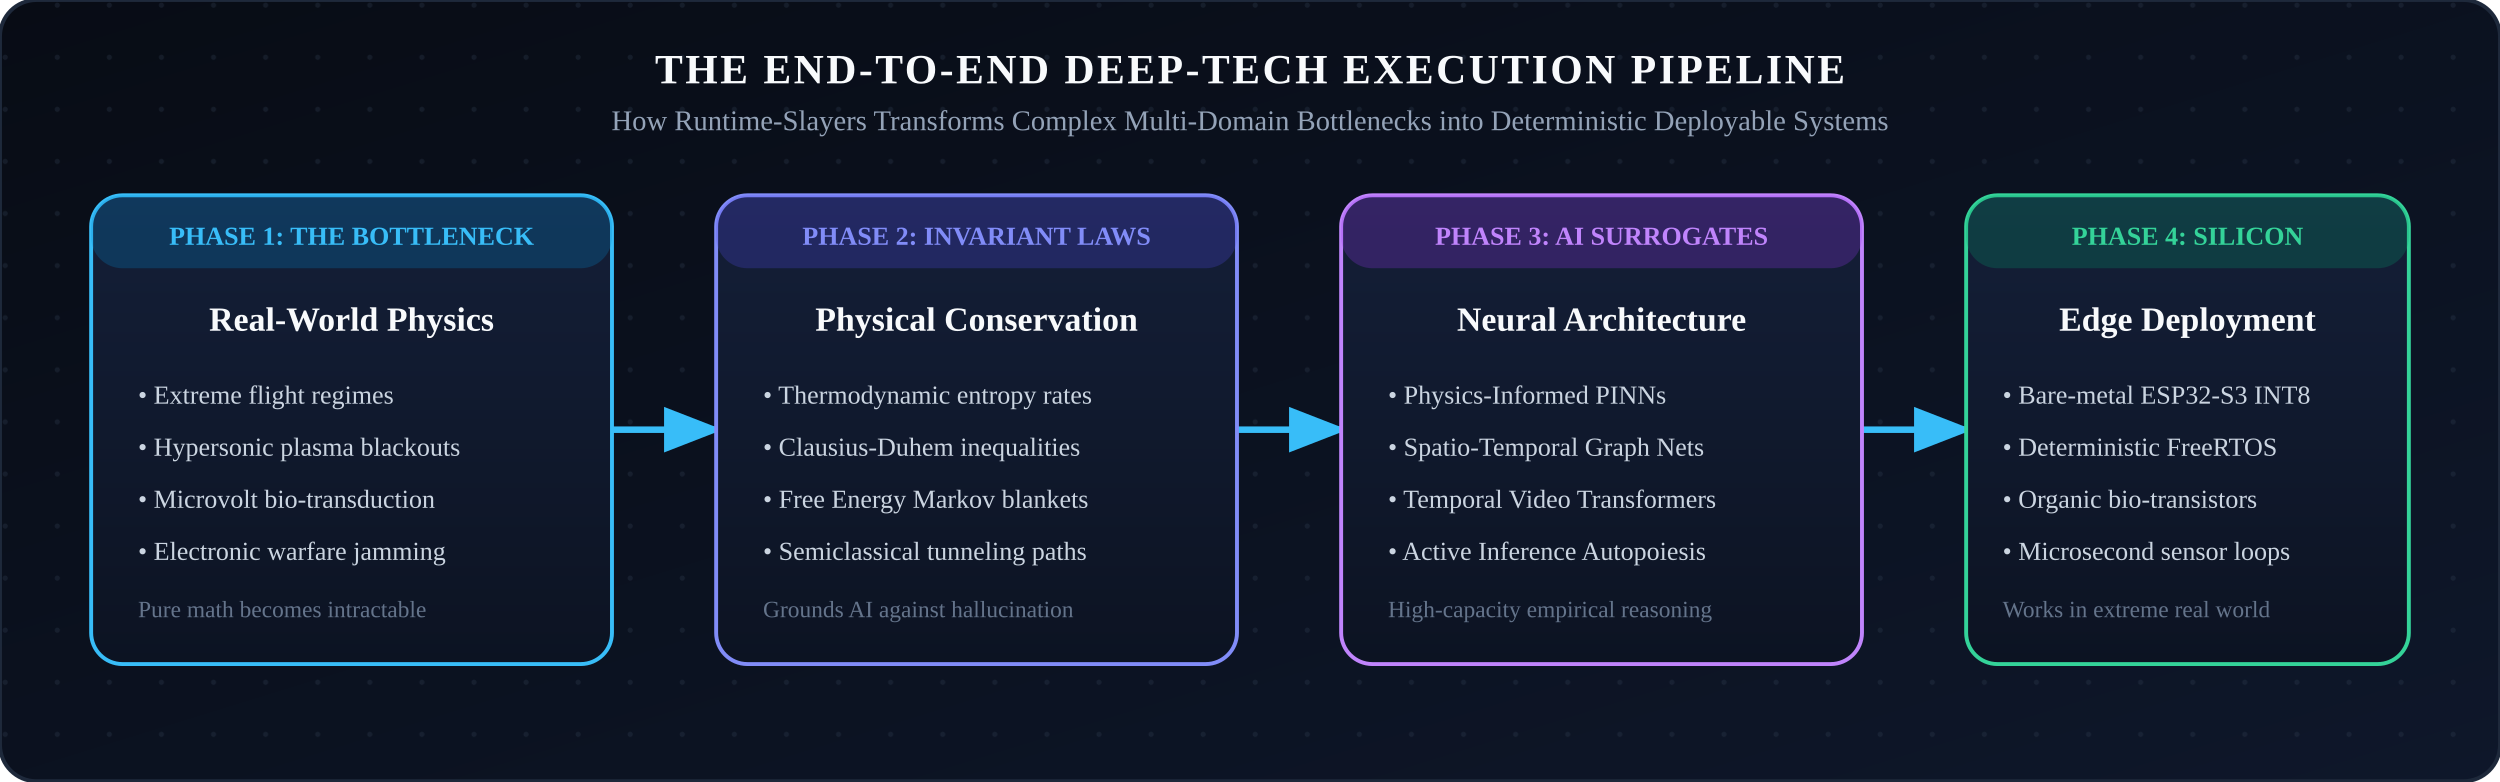
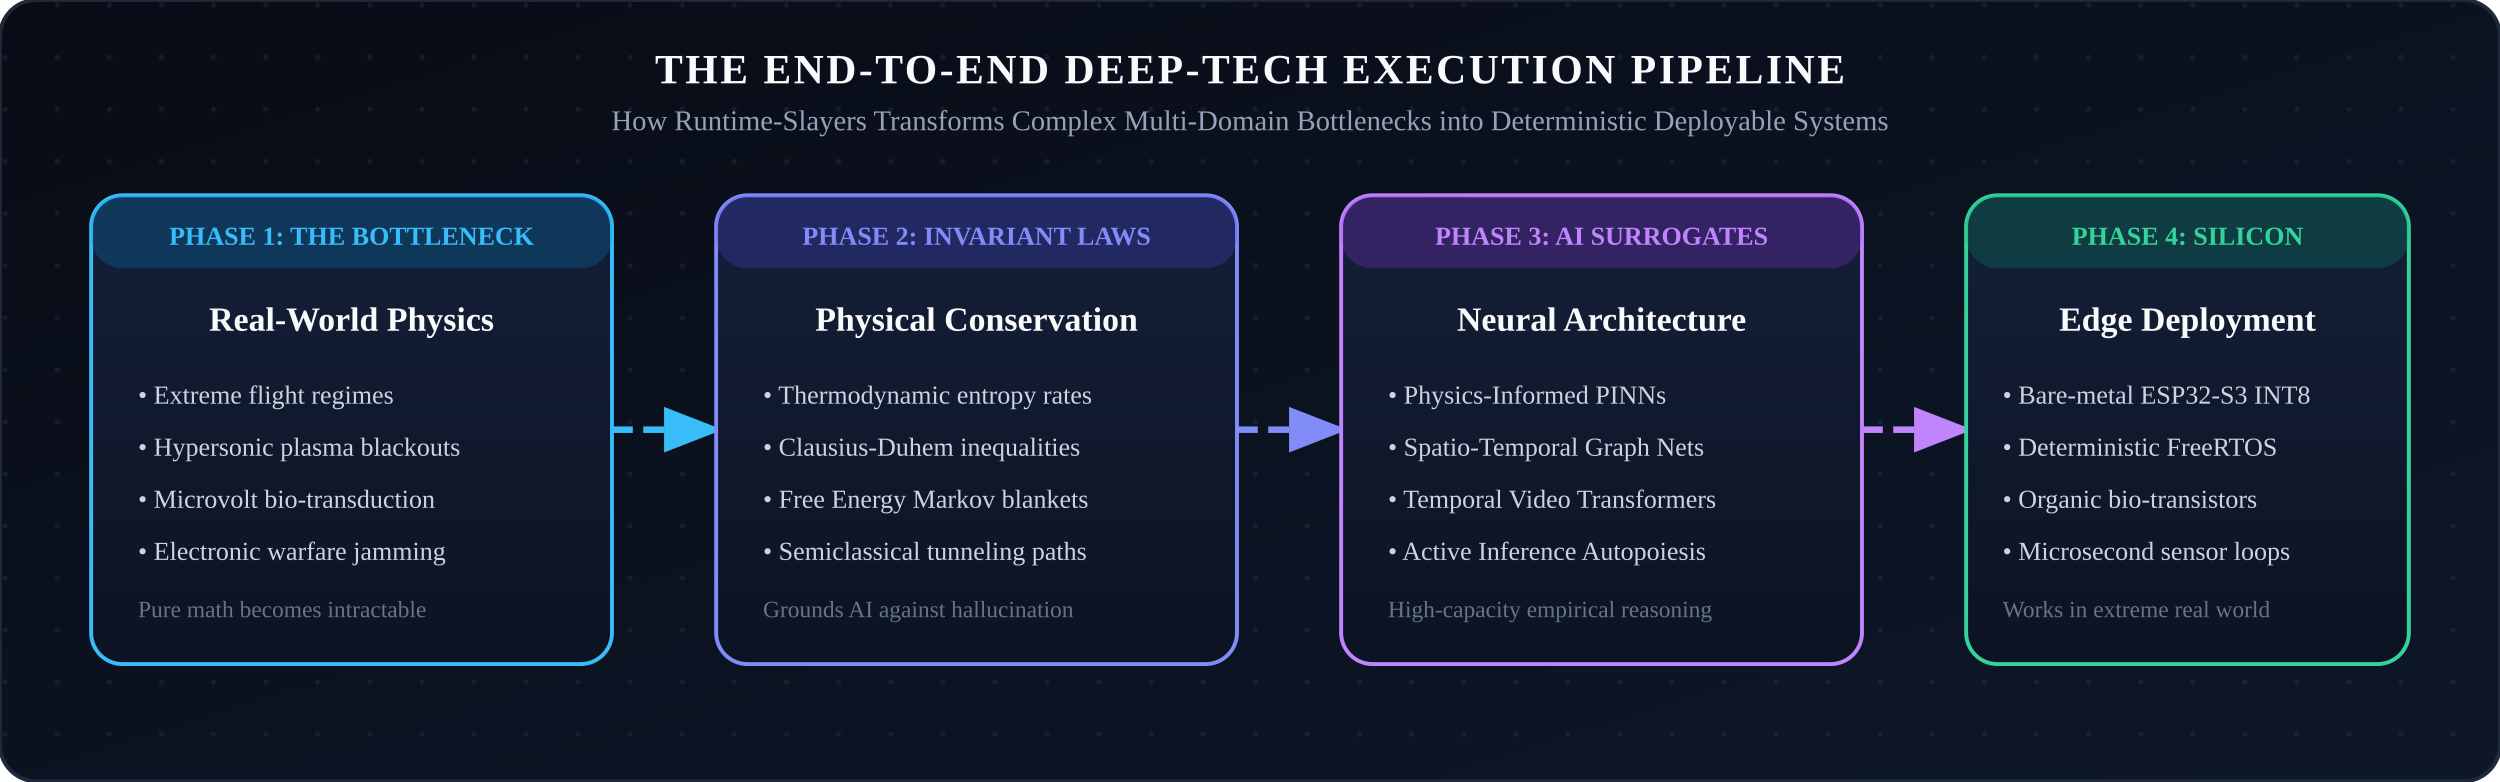
<svg xmlns="http://www.w3.org/2000/svg" viewBox="0 0 960 300" width="100%" height="100%" role="img" aria-labelledby="flow-title flow-desc">
  <defs>
    <linearGradient id="fl-bg" x1="0%" y1="0%" x2="100%" y2="100%">
      <stop offset="0%" stop-color="#080c15" />
      <stop offset="100%" stop-color="#0e172a" />
    </linearGradient>
    <linearGradient id="fl-box" x1="0%" y1="0%" x2="0%" y2="100%">
      <stop offset="0%" stop-color="#141f38" />
      <stop offset="100%" stop-color="#0c1322" />
    </linearGradient>
    <marker id="arr-fl" markerWidth="9" markerHeight="7" refX="8" refY="3.5" orient="auto">
      <polygon points="0 0, 9 3.5, 0 7" fill="#38bdf8" />
    </marker>
+     <marker id="arr-fl-p" markerWidth="9" markerHeight="7" refX="8" refY="3.5" orient="auto">
+       <polygon points="0 0, 9 3.5, 0 7" fill="#818cf8" />
+     </marker>
+     <marker id="arr-fl-c" markerWidth="9" markerHeight="7" refX="8" refY="3.5" orient="auto">
+       <polygon points="0 0, 9 3.5, 0 7" fill="#c084fc" />
+     </marker>
    <pattern id="fl-dots" width="20" height="20" patternUnits="userSpaceOnUse">
      <circle cx="2" cy="2" r="1" fill="#334155" opacity="0.3" />
    </pattern>
+     <filter id="fl-glow" x="-30%" y="-30%" width="160%" height="160%">
+       <feGaussianBlur stdDeviation="2" result="blur" />
+       <feMerge>
+         <feMergeNode in="blur" />
+         <feMergeNode in="SourceGraphic" />
+       </feMerge>
+     </filter>
  </defs>
  <rect width="960" height="300" rx="14" fill="url(#fl-bg)" />
  <rect width="960" height="300" rx="14" fill="url(#fl-dots)" />
  <rect width="960" height="300" rx="14" fill="none" stroke="#1e293b" stroke-width="1.5" />
  <text x="480" y="32" fill="#f8fafc" font-size="16" font-weight="800" text-anchor="middle" letter-spacing="0.06em">THE END-TO-END DEEP-TECH EXECUTION PIPELINE</text>
  <text x="480" y="50" fill="#94a3b8" font-size="11" text-anchor="middle">How Runtime-Slayers Transforms Complex Multi-Domain Bottlenecks into Deterministic Deployable Systems</text>
-   <line x1="235" y1="165" x2="275" y2="165" stroke="#38bdf8" stroke-width="2.5" marker-end="url(#arr-fl)" />
-   <line x1="475" y1="165" x2="515" y2="165" stroke="#38bdf8" stroke-width="2.5" marker-end="url(#arr-fl)" />
-   <line x1="715" y1="165" x2="755" y2="165" stroke="#38bdf8" stroke-width="2.5" marker-end="url(#arr-fl)" />
+   <line x1="235" y1="165" x2="275" y2="165" stroke="#38bdf8" stroke-width="2.5" marker-end="url(#arr-fl)" stroke-dasharray="8 4">
+     <animate attributeName="stroke-dashoffset" values="0;-24" dur="1.2s" repeatCount="indefinite" />
+   </line>
+   <line x1="475" y1="165" x2="515" y2="165" stroke="#818cf8" stroke-width="2.5" marker-end="url(#arr-fl-p)" stroke-dasharray="8 4">
+     <animate attributeName="stroke-dashoffset" values="0;-24" dur="1.2s" repeatCount="indefinite" />
+   </line>
+   <line x1="715" y1="165" x2="755" y2="165" stroke="#c084fc" stroke-width="2.5" marker-end="url(#arr-fl-c)" stroke-dasharray="8 4">
+     <animate attributeName="stroke-dashoffset" values="0;-24" dur="1.2s" repeatCount="indefinite" />
+   </line>
  <g transform="translate(35, 75)">
    <rect width="200" height="180" rx="12" fill="url(#fl-box)" stroke="#38bdf8" stroke-width="1.5" />
    <rect width="200" height="28" rx="12" fill="#0284c7" opacity="0.25" />
    <text x="100" y="19" fill="#38bdf8" font-size="10" font-weight="800" text-anchor="middle">PHASE 1: THE BOTTLENECK</text>
    <text x="100" y="52" fill="#f8fafc" font-size="13" font-weight="700" text-anchor="middle">Real-World Physics</text>
    <text x="18" y="80" fill="#cbd5e1" font-size="10">• Extreme flight regimes</text>
    <text x="18" y="100" fill="#cbd5e1" font-size="10">• Hypersonic plasma blackouts</text>
    <text x="18" y="120" fill="#cbd5e1" font-size="10">• Microvolt bio-transduction</text>
    <text x="18" y="140" fill="#cbd5e1" font-size="10">• Electronic warfare jamming</text>
    <text x="18" y="162" fill="#64748b" font-size="9">Pure math becomes intractable</text>
  </g>
  <g transform="translate(275, 75)">
    <rect width="200" height="180" rx="12" fill="url(#fl-box)" stroke="#818cf8" stroke-width="1.5" />
    <rect width="200" height="28" rx="12" fill="#4f46e5" opacity="0.25" />
    <text x="100" y="19" fill="#818cf8" font-size="10" font-weight="800" text-anchor="middle">PHASE 2: INVARIANT LAWS</text>
    <text x="100" y="52" fill="#f8fafc" font-size="13" font-weight="700" text-anchor="middle">Physical Conservation</text>
    <text x="18" y="80" fill="#cbd5e1" font-size="10">• Thermodynamic entropy rates</text>
    <text x="18" y="100" fill="#cbd5e1" font-size="10">• Clausius-Duhem inequalities</text>
    <text x="18" y="120" fill="#cbd5e1" font-size="10">• Free Energy Markov blankets</text>
    <text x="18" y="140" fill="#cbd5e1" font-size="10">• Semiclassical tunneling paths</text>
    <text x="18" y="162" fill="#64748b" font-size="9">Grounds AI against hallucination</text>
  </g>
  <g transform="translate(515, 75)">
    <rect width="200" height="180" rx="12" fill="url(#fl-box)" stroke="#c084fc" stroke-width="1.5" />
    <rect width="200" height="28" rx="12" fill="#9333ea" opacity="0.25" />
    <text x="100" y="19" fill="#c084fc" font-size="10" font-weight="800" text-anchor="middle">PHASE 3: AI SURROGATES</text>
    <text x="100" y="52" fill="#f8fafc" font-size="13" font-weight="700" text-anchor="middle">Neural Architecture</text>
    <text x="18" y="80" fill="#cbd5e1" font-size="10">• Physics-Informed PINNs</text>
    <text x="18" y="100" fill="#cbd5e1" font-size="10">• Spatio-Temporal Graph Nets</text>
    <text x="18" y="120" fill="#cbd5e1" font-size="10">• Temporal Video Transformers</text>
    <text x="18" y="140" fill="#cbd5e1" font-size="10">• Active Inference Autopoiesis</text>
    <text x="18" y="162" fill="#64748b" font-size="9">High-capacity empirical reasoning</text>
  </g>
  <g transform="translate(755, 75)">
    <rect width="170" height="180" rx="12" fill="url(#fl-box)" stroke="#34d399" stroke-width="1.5" />
    <rect width="170" height="28" rx="12" fill="#059669" opacity="0.25" />
    <text x="85" y="19" fill="#34d399" font-size="10" font-weight="800" text-anchor="middle">PHASE 4: SILICON</text>
    <text x="85" y="52" fill="#f8fafc" font-size="13" font-weight="700" text-anchor="middle">Edge Deployment</text>
    <text x="14" y="80" fill="#cbd5e1" font-size="10">• Bare-metal ESP32-S3 INT8</text>
    <text x="14" y="100" fill="#cbd5e1" font-size="10">• Deterministic FreeRTOS</text>
    <text x="14" y="120" fill="#cbd5e1" font-size="10">• Organic bio-transistors</text>
    <text x="14" y="140" fill="#cbd5e1" font-size="10">• Microsecond sensor loops</text>
    <text x="14" y="162" fill="#64748b" font-size="9">Works in extreme real world</text>
  </g>
</svg>
